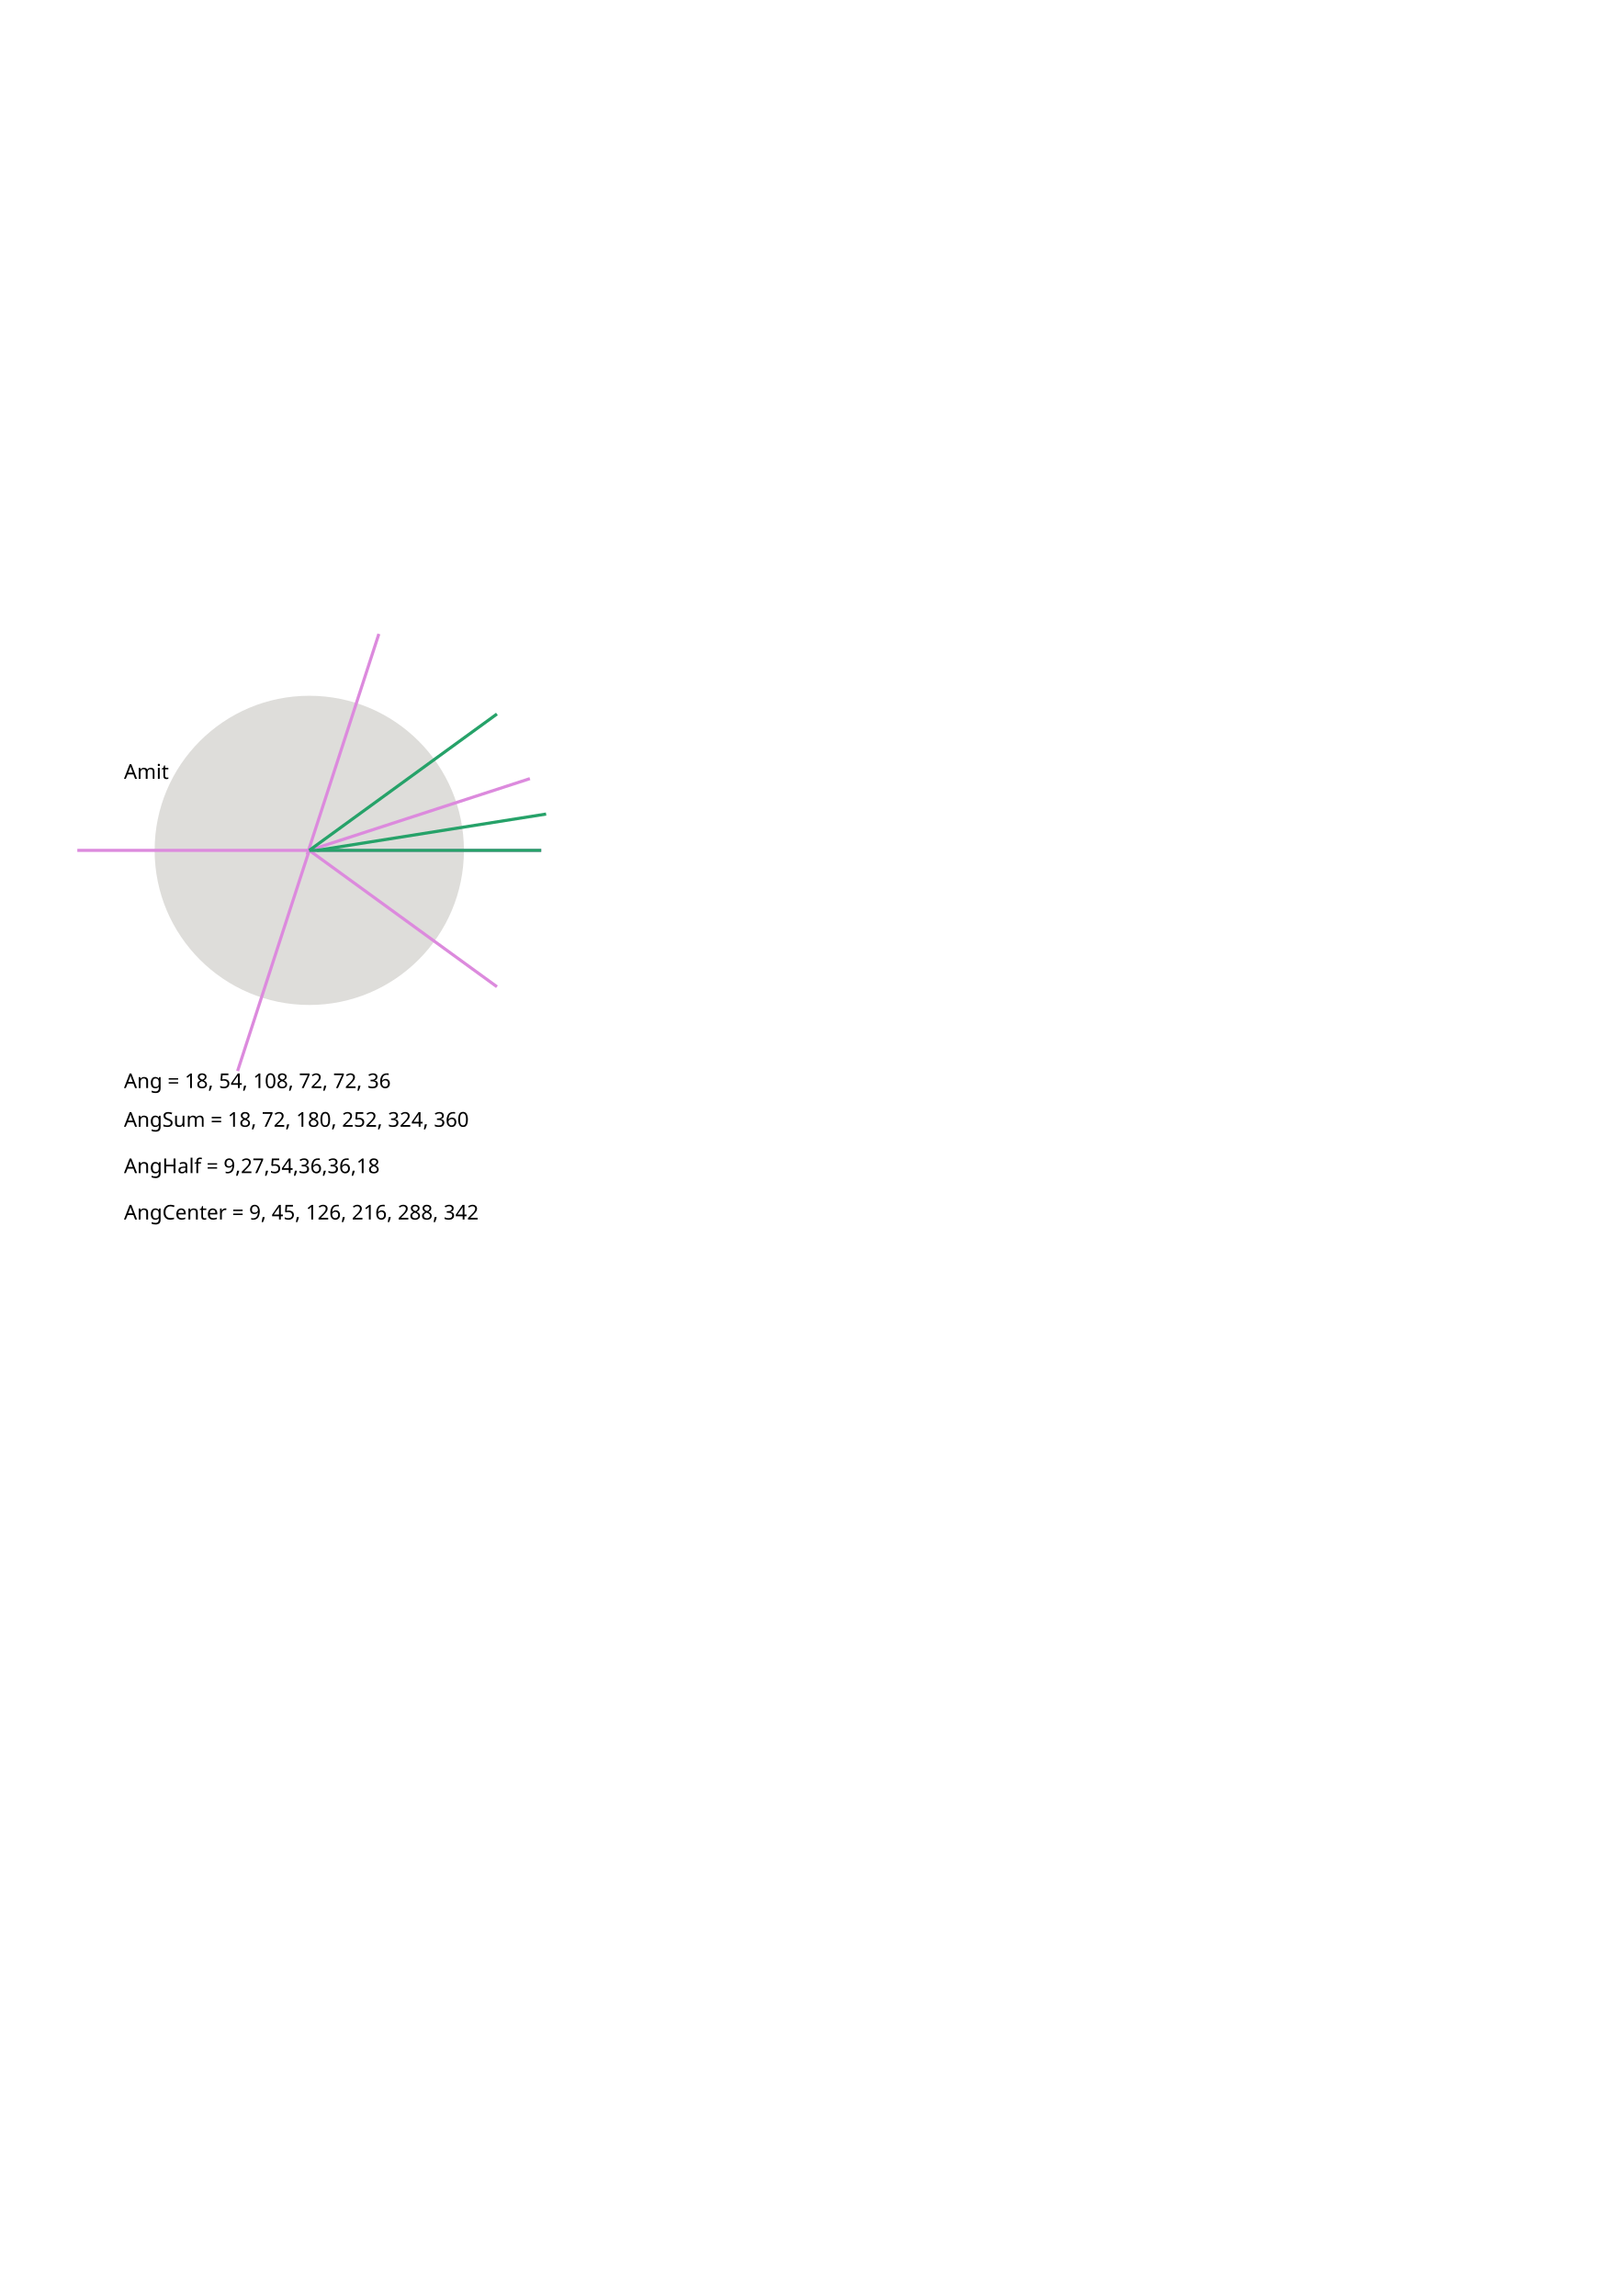
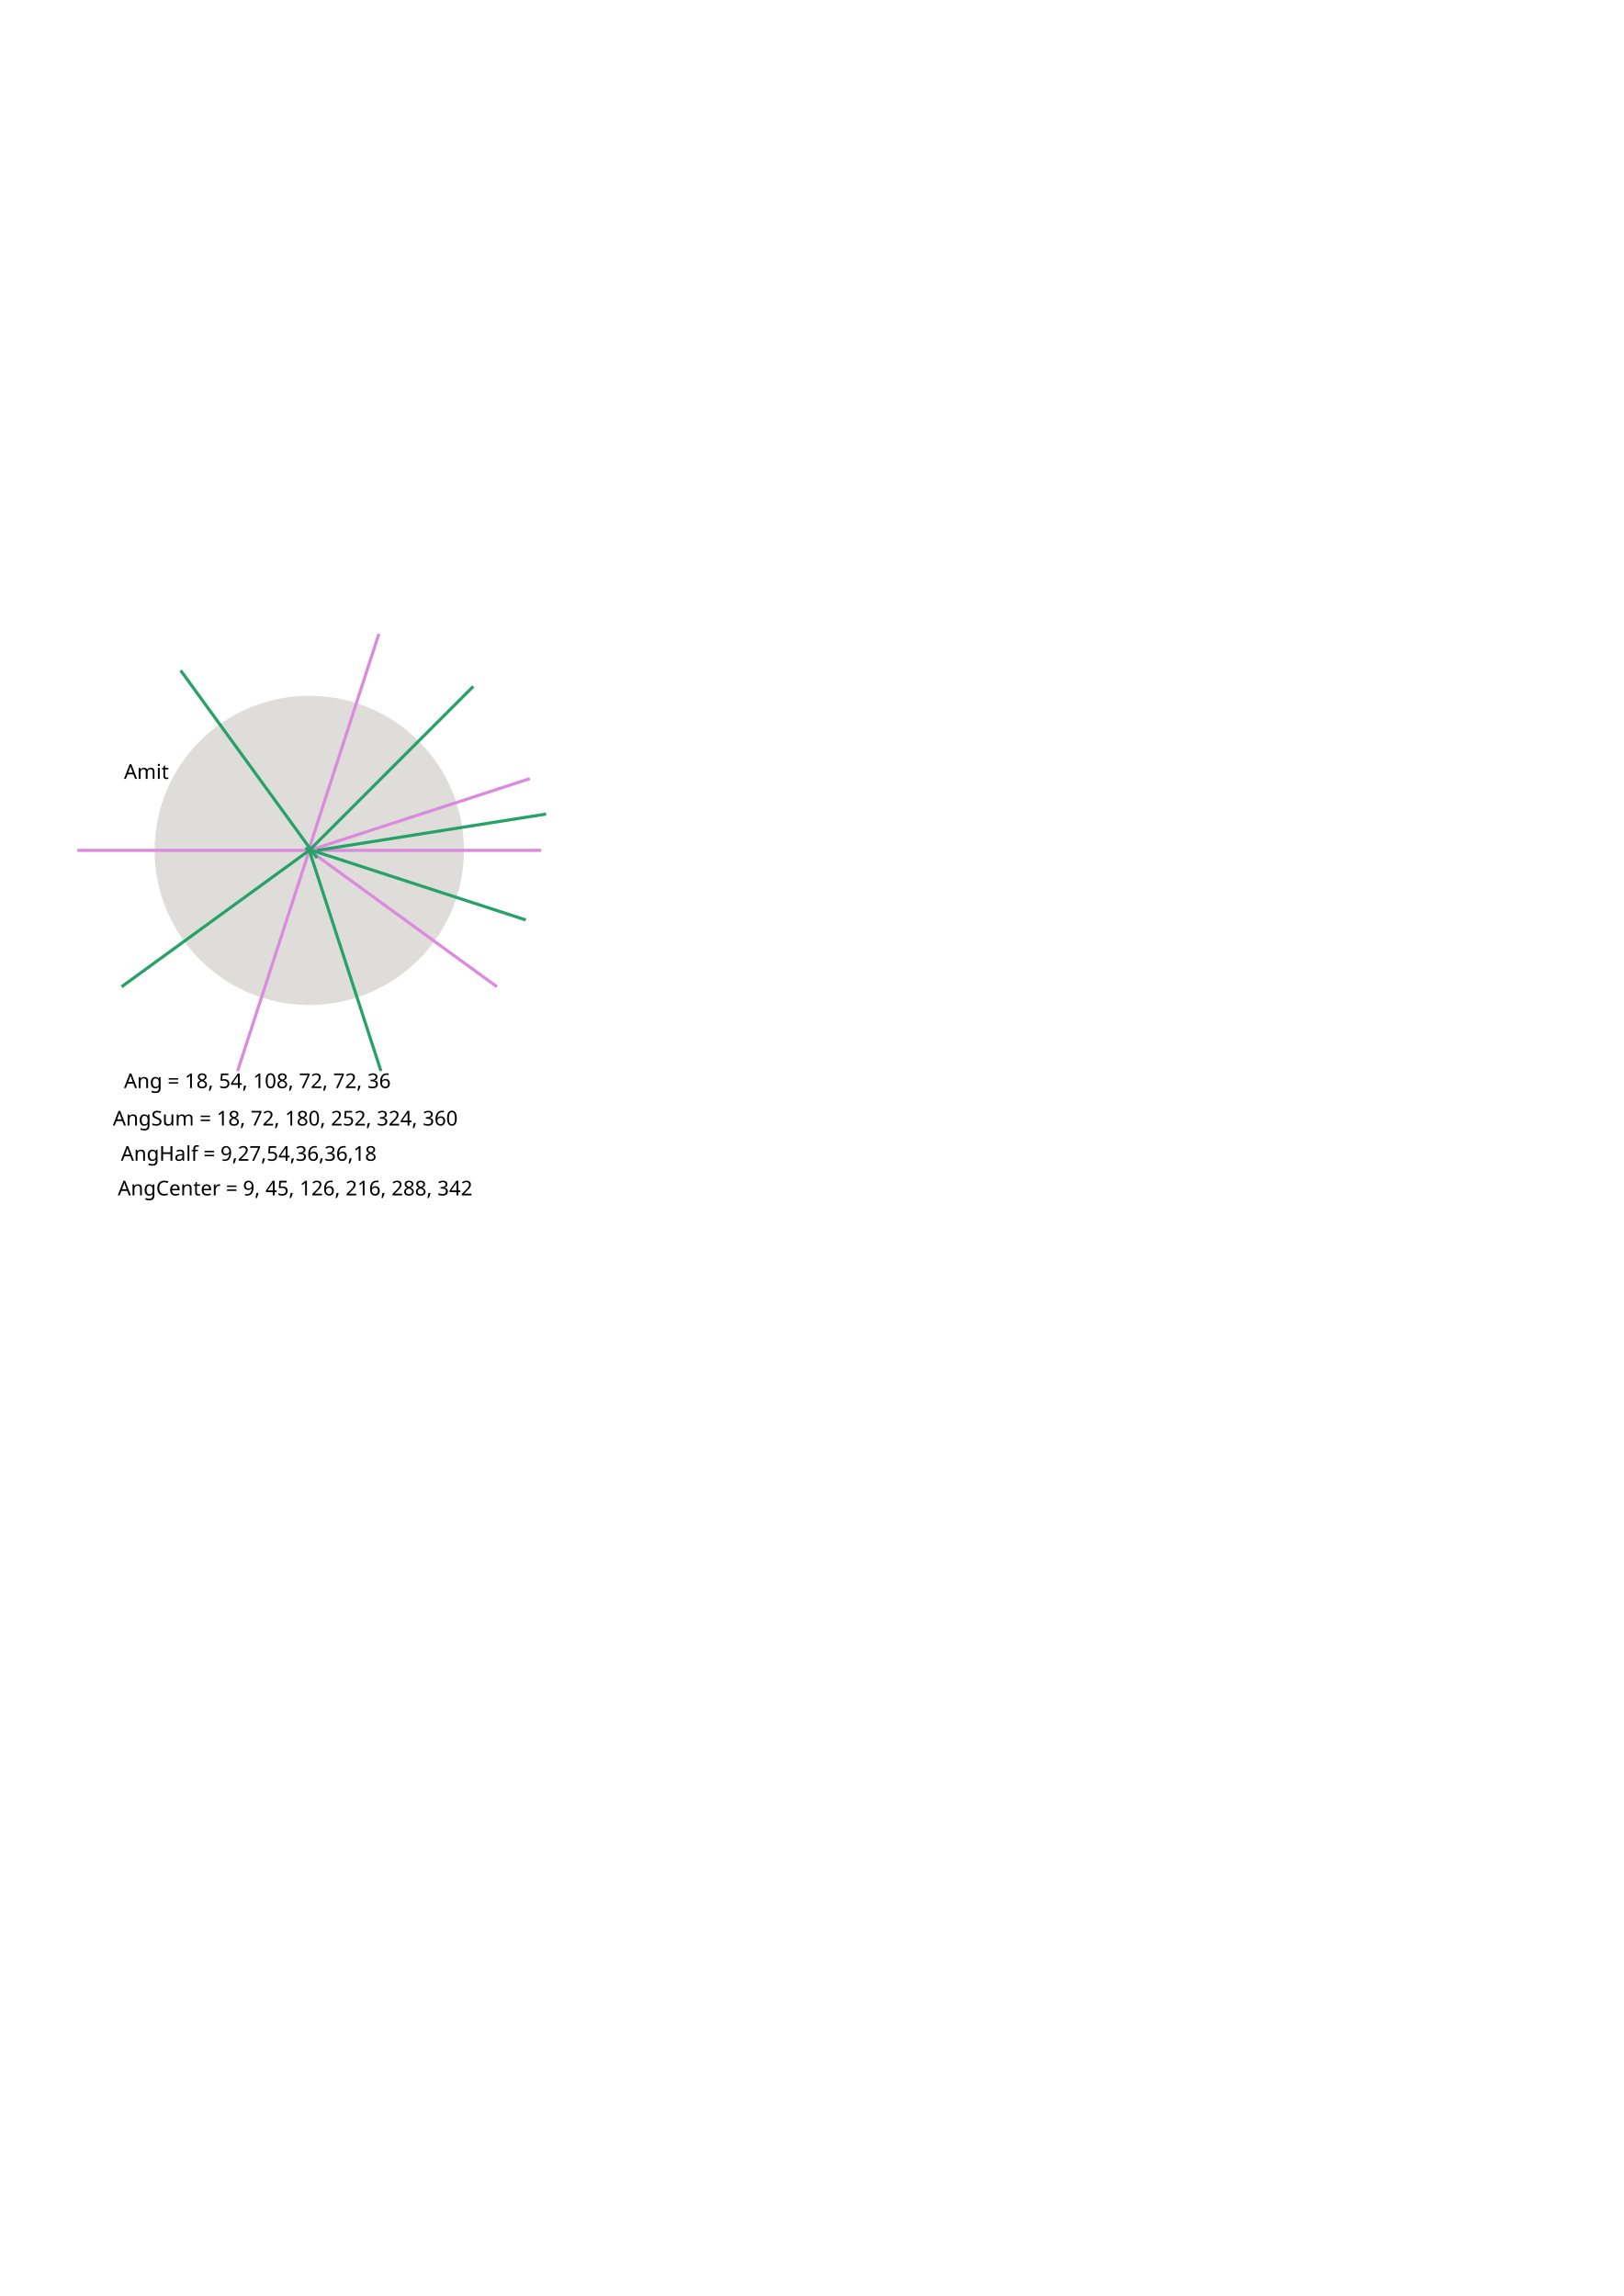
<svg xmlns="http://www.w3.org/2000/svg" width="210mm" height="297mm" viewBox="0 0 210 297" version="1.1" id="svg5">
  <defs id="defs2" />
  <g id="layer1">
    <ellipse style="font-variation-settings:normal;opacity:1;vector-effect:none;fill:#deddda;fill-opacity:1;fill-rule:evenodd;stroke:none;stroke-width:0.132;stroke-linecap:round;stroke-linejoin:round;stroke-miterlimit:4;stroke-dasharray:none;stroke-dashoffset:0;stroke-opacity:1;-inkscape-stroke:none;stop-color:#000000;stop-opacity:1" id="path34" cx="40" cy="110" rx="20" ry="19.999" />
    <text xml:space="preserve" style="font-size:2.646px;line-height:1.25;font-family:sans-serif;word-spacing:0px;stroke-width:0.265" x="16.035" y="100.75" id="text602">
      <tspan id="tspan600" style="stroke-width:0.265" x="16.035" y="100.75">Amit</tspan>
    </text>
    <text xml:space="preserve" style="font-size:2.646px;line-height:1.25;font-family:sans-serif;word-spacing:0px;stroke-width:0.265" x="16.035" y="140.75" id="text788">
      <tspan id="tspan786" style="stroke-width:0.265" x="16.035" y="140.75">Ang = 18, 54, 108, 72, 72, 36</tspan>
    </text>
    <path style="fill:none;stroke:#dc8add;stroke-width:0.4" d="M 39.999,110 H 70" id="path925" />
    <path style="fill:none;stroke:#dc8add;stroke-width:0.4" d="M 40,110 68.533,100.72" id="path1079" />
-     <text xml:space="preserve" style="font-size:2.646px;line-height:1.25;font-family:sans-serif;word-spacing:0px;stroke-width:0.265" x="16.035" y="145.75" id="text1083">
-       <tspan id="tspan1081" style="stroke-width:0.265" x="16.035" y="145.75">AngSum = 18, 72, 180, 252, 324, 360</tspan>
+     <text xml:space="preserve" style="font-size:2.646px;line-height:1.25;font-family:sans-serif;word-spacing:0px;stroke-width:0.265" x="14.596" y="145.59" id="text1083">
+       <tspan id="tspan1081" style="stroke-width:0.265" x="14.596" y="145.59">AngSum = 18, 72, 180, 252, 324, 360</tspan>
    </text>
    <path style="fill:none;stroke:#dc8add;stroke-width:0.4" d="M 39.729,110.54 49,82" id="path1201" />
    <path style="fill:none;stroke:#dc8add;stroke-width:0.4" d="M 40,110 H 9.999" id="path1203" />
    <path style="fill:none;stroke:#dc8add;stroke-width:0.4" d="M 40,110 30.729,138.54" id="path1205" />
    <path style="fill:none;stroke:#dc8add;stroke-width:0.4" d="M 40,110 64.271,127.64" id="path1207" />
-     <text xml:space="preserve" style="font-size:2.646px;line-height:1.25;font-family:sans-serif;word-spacing:0px;stroke-width:0.265" x="16.035" y="151.75" id="text1211">
-       <tspan id="tspan1209" style="stroke-width:0.265" x="16.035" y="151.75">AngHalf = 9,27,54,36,36,18</tspan>
+     <text xml:space="preserve" style="font-size:2.646px;line-height:1.25;font-family:sans-serif;word-spacing:0px;stroke-width:0.265" x="15.635" y="150.15" id="text1211">
+       <tspan id="tspan1209" style="stroke-width:0.265" x="15.635" y="150.15">AngHalf = 9,27,54,36,36,18</tspan>
    </text>
-     <path style="fill:none;stroke:#26a269;stroke-width:0.4" d="M 39.999,110 H 70" id="path1315" />
    <path style="fill:none;stroke:#26a269;stroke-width:0.4" d="M 41,110 70.631,105.3" id="path1335" />
-     <path style="fill:none;stroke:#26a269;stroke-width:0.4" d="M 40,110 64.271,92.36" id="path1337" />
-     <text xml:space="preserve" style="font-size:2.646px;line-height:1.25;font-family:sans-serif;word-spacing:0px;stroke-width:0.265" x="16.035" y="157.75" id="text2199">
-       <tspan id="tspan2197" style="stroke-width:0.265" x="16.035" y="157.75">AngCenter = 9, 45, 126, 216, 288, 342</tspan>
+     <text xml:space="preserve" style="font-size:2.646px;line-height:1.25;font-family:sans-serif;word-spacing:0px;stroke-width:0.265" x="15.235" y="154.63" id="text2199">
+       <tspan id="tspan2197" style="stroke-width:0.265" x="15.235" y="154.63">AngCenter = 9, 45, 126, 216, 288, 342</tspan>
    </text>
+     <path style="fill:none;stroke:#26a269;stroke-width:0.4" d="M 40,110 61.213,88.783" id="path4174" />
+     <path style="fill:none;stroke:#26a269;stroke-width:0.4" d="M 41,111 23.365,86.724" id="path4176" />
+     <path style="fill:none;stroke:#26a269;stroke-width:0.4" d="M 40,110 15.729,127.64" id="path4178" />
+     <path style="fill:none;stroke:#26a269;stroke-width:0.4" d="M 40,110 49.271,138.54" id="path4180" />
+     <path style="fill:none;stroke:#26a269;stroke-width:0.4" d="M 39.467,109.72 68,119" id="path4182" />
  </g>
</svg>
